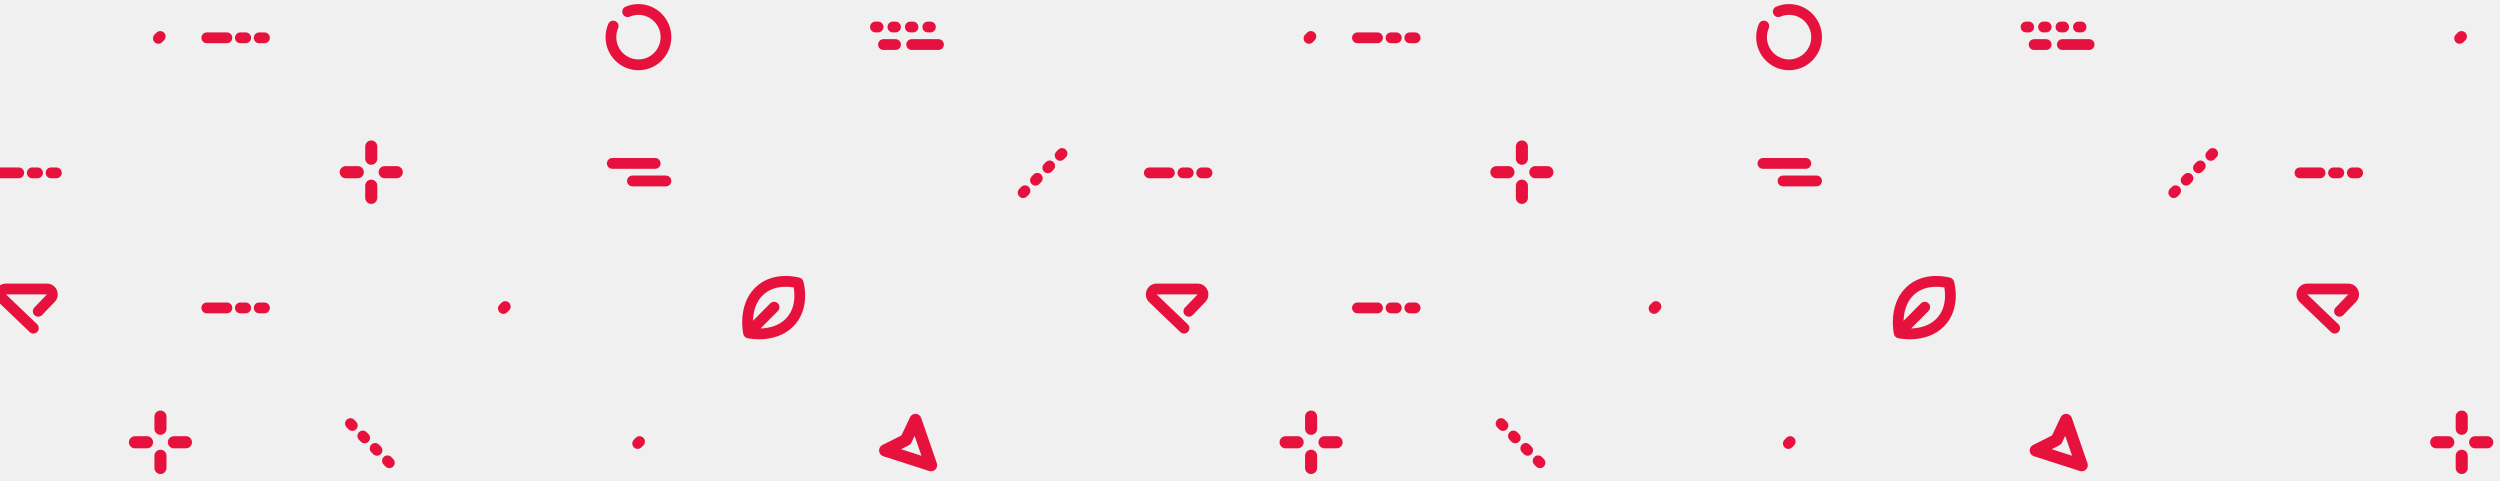
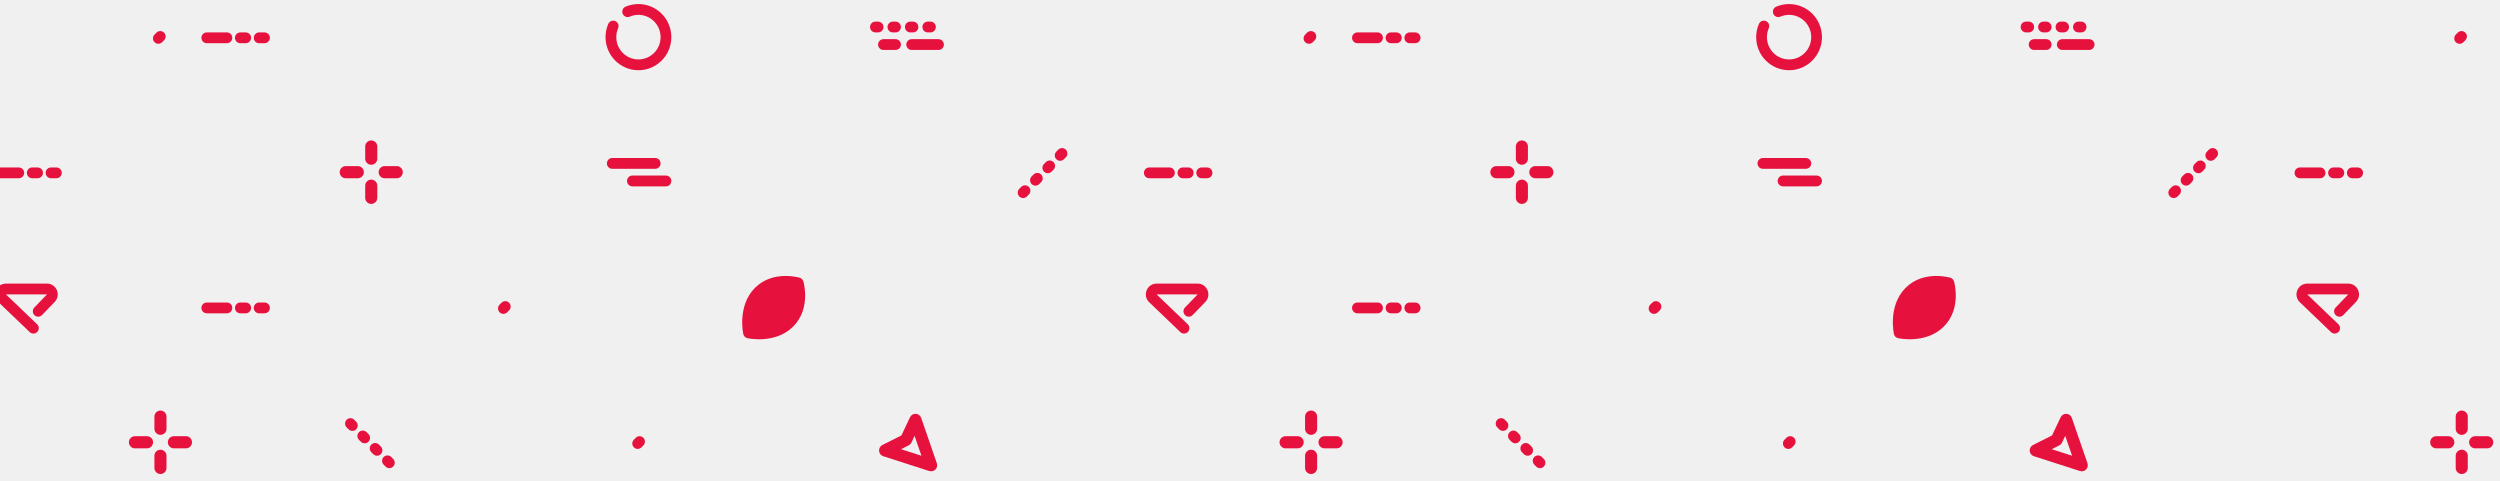
<svg xmlns="http://www.w3.org/2000/svg" width="520" height="100" viewBox="0 0 520 100" fill="none">
  <path d="M510.784 97.331C510.784 98.029 511.347 98.596 512.041 98.596C512.735 98.596 513.298 98.029 513.298 97.331V94.803C513.298 94.105 512.735 93.539 512.041 93.539C511.347 93.539 510.784 94.105 510.784 94.803V97.331Z" fill="#E6123D" />
  <path d="M510.784 89.185C510.784 89.883 511.347 90.449 512.041 90.449C512.735 90.449 513.298 89.883 513.298 89.185V86.657C513.298 85.959 512.735 85.393 512.041 85.393C511.347 85.393 510.784 85.959 510.784 86.657V89.185Z" fill="#E6123D" />
  <path d="M510.505 91.994C510.505 92.692 509.942 93.258 509.248 93.258H506.735C506.041 93.258 505.478 92.692 505.478 91.994C505.478 91.296 506.041 90.73 506.735 90.73H509.248C509.942 90.73 510.505 91.296 510.505 91.994Z" fill="#E6123D" />
  <path d="M517.347 93.258C518.041 93.258 518.604 92.692 518.604 91.994C518.604 91.296 518.041 90.73 517.347 90.73H514.834C514.139 90.73 513.577 91.296 513.577 91.994C513.577 92.692 514.139 93.258 514.834 93.258H517.347Z" fill="#E6123D" />
  <path d="M315.296 41.152C315.296 41.85 315.859 42.416 316.553 42.416C317.247 42.416 317.809 41.85 317.809 41.152V38.623C317.809 37.925 317.247 37.359 316.553 37.359C315.859 37.359 315.296 37.925 315.296 38.623V41.152Z" fill="#E6123D" />
  <path d="M315.296 33.005C315.296 33.704 315.859 34.27 316.553 34.27C317.247 34.27 317.809 33.704 317.809 33.005V30.477C317.809 29.779 317.247 29.213 316.553 29.213C315.859 29.213 315.296 29.779 315.296 30.477V33.005Z" fill="#E6123D" />
  <path d="M315.017 35.815C315.017 36.513 314.454 37.079 313.76 37.079H311.247C310.553 37.079 309.99 36.513 309.99 35.815C309.99 35.116 310.553 34.55 311.247 34.55H313.76C314.454 34.55 315.017 35.116 315.017 35.815Z" fill="#E6123D" />
  <path d="M321.859 37.079C322.553 37.079 323.116 36.513 323.116 35.815C323.116 35.116 322.553 34.55 321.859 34.55H319.345C318.651 34.55 318.089 35.116 318.089 35.815C318.089 36.513 318.651 37.079 319.345 37.079H321.859Z" fill="#E6123D" />
  <path d="M491.515 35.955C491.515 36.576 491.014 37.079 490.397 37.079H489.28C488.663 37.079 488.163 36.576 488.163 35.955C488.163 35.334 488.663 34.831 489.28 34.831H490.397C491.014 34.831 491.515 35.334 491.515 35.955Z" fill="#E6123D" />
  <path d="M487.605 35.955C487.605 36.576 487.105 37.079 486.488 37.079H485.371C484.754 37.079 484.254 36.576 484.254 35.955C484.254 35.334 484.754 34.831 485.371 34.831H486.488C487.105 34.831 487.605 35.334 487.605 35.955Z" fill="#E6123D" />
  <path d="M482.578 37.079C483.195 37.079 483.695 36.576 483.695 35.955C483.695 35.334 483.195 34.831 482.578 34.831H478.389C477.772 34.831 477.272 35.334 477.272 35.955C477.272 36.576 477.772 37.079 478.389 37.079H482.578Z" fill="#E6123D" />
-   <path fill-rule="evenodd" clip-rule="evenodd" d="M486.422 69.034C485.997 69.483 485.29 69.5 484.843 69.072L478.364 62.863C476.905 61.464 477.889 58.989 479.906 58.989H488.438C490.412 58.989 491.416 61.375 490.042 62.8L487.411 65.529C486.982 65.975 486.274 65.986 485.831 65.554C485.389 65.122 485.378 64.41 485.807 63.965L488.438 61.236L479.906 61.236L486.384 67.445C486.831 67.873 486.848 68.584 486.422 69.034Z" fill="#E6123D" />
+   <path fillRule="evenodd" clipRule="evenodd" d="M486.422 69.034C485.997 69.483 485.29 69.5 484.843 69.072L478.364 62.863C476.905 61.464 477.889 58.989 479.906 58.989H488.438C490.412 58.989 491.416 61.375 490.042 62.8L487.411 65.529C486.982 65.975 486.274 65.986 485.831 65.554C485.389 65.122 485.378 64.41 485.807 63.965L488.438 61.236L479.906 61.236L486.384 67.445C486.831 67.873 486.848 68.584 486.422 69.034Z" fill="#E6123D" />
  <path d="M512.787 8.379C513.223 7.94 513.223 7.229 512.787 6.79C512.351 6.351 511.643 6.351 511.207 6.79L510.812 7.187C510.376 7.626 510.376 8.337 510.812 8.776C511.248 9.215 511.956 9.215 512.392 8.776L512.787 8.379Z" fill="#E6123D" />
  <path d="M373.153 92.648C373.589 92.21 373.589 91.498 373.153 91.059C372.716 90.621 372.009 90.621 371.573 91.059L371.178 91.457C370.742 91.895 370.742 92.607 371.178 93.046C371.614 93.484 372.321 93.484 372.758 93.046L373.153 92.648Z" fill="#E6123D" />
  <path d="M295.468 64.045C295.468 64.665 294.968 65.169 294.351 65.169H293.234C292.617 65.169 292.117 64.665 292.117 64.045C292.117 63.424 292.617 62.921 293.234 62.921H294.351C294.968 62.921 295.468 63.424 295.468 64.045Z" fill="#E6123D" />
  <path d="M291.558 64.045C291.558 64.665 291.058 65.169 290.441 65.169H289.324C288.707 65.169 288.207 64.665 288.207 64.045C288.207 63.424 288.707 62.921 289.324 62.921H290.441C291.058 62.921 291.558 63.424 291.558 64.045Z" fill="#E6123D" />
  <path d="M286.531 65.169C287.148 65.169 287.648 64.665 287.648 64.045C287.648 63.424 287.148 62.921 286.531 62.921H282.342C281.725 62.921 281.225 63.424 281.225 64.045C281.225 64.665 281.725 65.169 282.342 65.169H286.531Z" fill="#E6123D" />
  <path d="M295.468 7.865C295.468 8.486 294.968 8.989 294.351 8.989H293.234C292.617 8.989 292.117 8.486 292.117 7.865C292.117 7.245 292.617 6.742 293.234 6.742H294.351C294.968 6.742 295.468 7.245 295.468 7.865Z" fill="#E6123D" />
  <path d="M291.558 7.865C291.558 8.486 291.058 8.989 290.441 8.989H289.324C288.707 8.989 288.207 8.486 288.207 7.865C288.207 7.245 288.707 6.742 289.324 6.742L290.441 6.742C291.058 6.742 291.558 7.245 291.558 7.865Z" fill="#E6123D" />
  <path d="M286.531 8.989C287.148 8.989 287.648 8.486 287.648 7.865C287.648 7.245 287.148 6.742 286.531 6.742L282.342 6.742C281.725 6.742 281.225 7.245 281.225 7.865C281.225 8.486 281.725 8.989 282.342 8.989H286.531Z" fill="#E6123D" />
-   <path fill-rule="evenodd" clip-rule="evenodd" d="M433.907 97.652C433.575 97.995 433.079 98.119 432.625 97.974L423.048 94.895C422.561 94.739 422.217 94.301 422.177 93.788C422.138 93.276 422.411 92.79 422.868 92.56L426.826 90.57L428.615 86.791C428.834 86.329 429.31 86.045 429.819 86.073C430.328 86.101 430.769 86.436 430.937 86.92L434.195 96.355C434.351 96.807 434.24 97.309 433.907 97.652ZM430.996 94.796L429.567 90.66L428.909 92.049C428.789 92.304 428.587 92.511 428.337 92.637L426.754 93.432L430.996 94.796Z" fill="#E6123D" />
+   <path fillRule="evenodd" clipRule="evenodd" d="M433.907 97.652C433.575 97.995 433.079 98.119 432.625 97.974L423.048 94.895C422.561 94.739 422.217 94.301 422.177 93.788C422.138 93.276 422.411 92.79 422.868 92.56L426.826 90.57L428.615 86.791C428.834 86.329 429.31 86.045 429.819 86.073C430.328 86.101 430.769 86.436 430.937 86.92L434.195 96.355C434.351 96.807 434.24 97.309 433.907 97.652ZM430.996 94.796L429.567 90.66L428.909 92.049C428.789 92.304 428.587 92.511 428.337 92.637L426.754 93.432L430.996 94.796Z" fill="#E6123D" />
  <path d="M459.447 31.131C459.883 30.693 460.59 30.693 461.026 31.131C461.463 31.57 461.463 32.282 461.026 32.721L460.631 33.118C460.195 33.557 459.488 33.557 459.052 33.118C458.615 32.679 458.615 31.968 459.052 31.529L459.447 31.131Z" fill="#E6123D" />
  <path d="M456.879 33.714C457.316 33.275 458.023 33.275 458.459 33.714C458.895 34.153 458.895 34.864 458.459 35.303L458.064 35.7C457.628 36.139 456.921 36.139 456.484 35.7C456.048 35.261 456.048 34.55 456.484 34.111L456.879 33.714Z" fill="#E6123D" />
  <path d="M455.892 36.296C455.456 35.857 454.749 35.857 454.312 36.296L453.917 36.693C453.481 37.132 453.481 37.843 453.917 38.282C454.354 38.721 455.061 38.721 455.497 38.282L455.892 37.885C456.328 37.446 456.328 36.735 455.892 36.296Z" fill="#E6123D" />
  <path d="M451.745 38.878C452.181 38.439 452.889 38.439 453.325 38.878C453.761 39.317 453.761 40.028 453.325 40.467L452.93 40.864C452.494 41.303 451.786 41.303 451.35 40.864C450.914 40.425 450.914 39.714 451.35 39.275L451.745 38.878Z" fill="#E6123D" />
  <path d="M370.87 38.764C370.254 38.764 369.753 38.261 369.753 37.64C369.753 37.02 370.254 36.517 370.87 36.517H377.852C378.469 36.517 378.969 37.02 378.969 37.64C378.969 38.261 378.469 38.764 377.852 38.764H370.87Z" fill="#E6123D" />
  <path d="M366.681 35.112C366.065 35.112 365.564 34.609 365.564 33.989C365.564 33.368 366.065 32.865 366.681 32.865H375.618C376.235 32.865 376.735 33.368 376.735 33.989C376.735 34.609 376.235 35.112 375.618 35.112H366.681Z" fill="#E6123D" />
-   <path fill-rule="evenodd" clip-rule="evenodd" d="M404.424 59.79C404.401 59.786 404.378 59.782 404.354 59.778C403.893 59.7 403.248 59.627 402.514 59.647C401.038 59.687 399.305 60.094 397.937 61.47C396.561 62.854 396.081 64.688 395.971 66.275C395.96 66.428 395.953 66.579 395.949 66.725L399.556 63.098C399.992 62.659 400.699 62.659 401.136 63.098C401.572 63.536 401.572 64.248 401.136 64.687L397.529 68.314C397.674 68.31 397.824 68.303 397.977 68.292C399.554 68.182 401.378 67.699 402.754 66.315C404.122 64.939 404.527 63.196 404.566 61.711C404.586 60.973 404.513 60.324 404.436 59.861C404.432 59.837 404.428 59.813 404.424 59.79ZM395.027 69.242L394.785 70.339C394.362 70.244 394.031 69.911 393.937 69.485L395.027 69.242ZM395.027 69.242C394.785 70.339 394.786 70.339 394.786 70.339L394.787 70.339L394.789 70.34L394.795 70.341L394.813 70.345C394.827 70.348 394.847 70.352 394.871 70.356C394.919 70.366 394.987 70.379 395.072 70.393C395.242 70.422 395.482 70.458 395.778 70.49C396.369 70.553 397.193 70.6 398.133 70.534C399.993 70.404 402.428 69.82 404.334 67.904C406.248 65.978 406.751 63.591 406.799 61.771C406.824 60.856 406.735 60.059 406.64 59.489C406.592 59.203 406.542 58.971 406.503 58.807C406.484 58.725 406.467 58.66 406.455 58.613C406.448 58.589 406.443 58.571 406.439 58.556L406.434 58.539L406.432 58.532L406.432 58.53L406.431 58.529C406.431 58.529 406.431 58.528 405.36 58.848L406.431 58.528C406.323 58.164 406.04 57.88 405.678 57.771L405.36 58.848C405.678 57.771 405.678 57.771 405.678 57.771L405.677 57.771L405.674 57.77L405.668 57.768L405.651 57.763C405.637 57.759 405.618 57.754 405.594 57.748C405.548 57.735 405.483 57.718 405.401 57.699C405.238 57.659 405.008 57.609 404.723 57.562C404.157 57.466 403.364 57.376 402.455 57.401C400.645 57.449 398.272 57.955 396.357 59.881C394.452 61.797 393.872 64.246 393.742 66.118C393.677 67.063 393.723 67.892 393.786 68.486C393.818 68.784 393.854 69.026 393.882 69.197C393.897 69.282 393.909 69.35 393.919 69.399C393.924 69.423 393.928 69.443 393.931 69.457L393.934 69.475L393.936 69.481L393.936 69.483L393.937 69.484C393.937 69.484 393.937 69.485 395.027 69.242Z" fill="#E6123D" />
-   <g clip-path="url(#clip0)">
-     <path fill-rule="evenodd" clip-rule="evenodd" d="M433.985 5.618C433.985 6.239 433.485 6.742 432.868 6.742H432.31C431.693 6.742 431.193 6.239 431.193 5.618C431.193 4.997 431.693 4.494 432.31 4.494H432.868C433.485 4.494 433.985 4.997 433.985 5.618Z" fill="#E6123D" />
-     <path fill-rule="evenodd" clip-rule="evenodd" d="M430.355 5.618C430.355 6.239 429.855 6.742 429.238 6.742H428.679C428.062 6.742 427.562 6.239 427.562 5.618C427.562 4.997 428.062 4.494 428.679 4.494H429.238C429.855 4.494 430.355 4.997 430.355 5.618Z" fill="#E6123D" />
-     <path fill-rule="evenodd" clip-rule="evenodd" d="M426.724 5.618C426.724 6.239 426.224 6.742 425.607 6.742H425.049C424.432 6.742 423.932 6.239 423.932 5.618C423.932 4.997 424.432 4.494 425.049 4.494H425.607C426.224 4.494 426.724 4.997 426.724 5.618Z" fill="#E6123D" />
-     <path fill-rule="evenodd" clip-rule="evenodd" d="M423.094 5.618C423.094 6.239 422.594 6.742 421.977 6.742H421.418C420.801 6.742 420.301 6.239 420.301 5.618C420.301 4.997 420.801 4.494 421.418 4.494H421.977C422.594 4.494 423.094 4.997 423.094 5.618Z" fill="#E6123D" />
-     <path fill-rule="evenodd" clip-rule="evenodd" d="M426.724 9.27C426.724 9.89 426.224 10.393 425.607 10.393H423.094C422.477 10.393 421.977 9.89 421.977 9.27C421.977 8.649 422.477 8.146 423.094 8.146H425.607C426.224 8.146 426.724 8.649 426.724 9.27Z" fill="#E6123D" />
-     <path fill-rule="evenodd" clip-rule="evenodd" d="M435.661 9.27C435.661 9.89 435.161 10.393 434.544 10.393H428.958C428.341 10.393 427.841 9.89 427.841 9.27C427.841 8.649 428.341 8.146 428.958 8.146H434.544C435.161 8.146 435.661 8.649 435.661 9.27Z" fill="#E6123D" />
+   <path fillRule="evenodd" clipRule="evenodd" d="M404.424 59.79C404.401 59.786 404.378 59.782 404.354 59.778C403.893 59.7 403.248 59.627 402.514 59.647C401.038 59.687 399.305 60.094 397.937 61.47C396.561 62.854 396.081 64.688 395.971 66.275C395.96 66.428 395.953 66.579 395.949 66.725L399.556 63.098C399.992 62.659 400.699 62.659 401.136 63.098C401.572 63.536 401.572 64.248 401.136 64.687L397.529 68.314C397.674 68.31 397.824 68.303 397.977 68.292C399.554 68.182 401.378 67.699 402.754 66.315C404.122 64.939 404.527 63.196 404.566 61.711C404.586 60.973 404.513 60.324 404.436 59.861C404.432 59.837 404.428 59.813 404.424 59.79ZM395.027 69.242L394.785 70.339C394.362 70.244 394.031 69.911 393.937 69.485L395.027 69.242ZM395.027 69.242C394.785 70.339 394.786 70.339 394.786 70.339L394.787 70.339L394.789 70.34L394.795 70.341L394.813 70.345C394.827 70.348 394.847 70.352 394.871 70.356C394.919 70.366 394.987 70.379 395.072 70.393C395.242 70.422 395.482 70.458 395.778 70.49C396.369 70.553 397.193 70.6 398.133 70.534C399.993 70.404 402.428 69.82 404.334 67.904C406.248 65.978 406.751 63.591 406.799 61.771C406.824 60.856 406.735 60.059 406.64 59.489C406.592 59.203 406.542 58.971 406.503 58.807C406.484 58.725 406.467 58.66 406.455 58.613C406.448 58.589 406.443 58.571 406.439 58.556L406.434 58.539L406.432 58.532L406.432 58.53L406.431 58.529C406.431 58.529 406.431 58.528 405.36 58.848L406.431 58.528C406.323 58.164 406.04 57.88 405.678 57.771L405.36 58.848C405.678 57.771 405.678 57.771 405.678 57.771L405.677 57.771L405.674 57.77L405.668 57.768L405.651 57.763C405.637 57.759 405.618 57.754 405.594 57.748C405.548 57.735 405.483 57.718 405.401 57.699C405.238 57.659 405.008 57.609 404.723 57.562C404.157 57.466 403.364 57.376 402.455 57.401C400.645 57.449 398.272 57.955 396.357 59.881C394.452 61.797 393.872 64.246 393.742 66.118C393.677 67.063 393.723 67.892 393.786 68.486C393.818 68.784 393.854 69.026 393.882 69.197C393.897 69.282 393.909 69.35 393.919 69.399C393.924 69.423 393.928 69.443 393.931 69.457L393.934 69.475L393.936 69.481L393.936 69.483L393.937 69.484C393.937 69.484 393.937 69.485 395.027 69.242Z" fill="#E6123D" />
+   <g clipPath="url(#clip0)">
+     <path fillRule="evenodd" clipRule="evenodd" d="M433.985 5.618C433.985 6.239 433.485 6.742 432.868 6.742H432.31C431.693 6.742 431.193 6.239 431.193 5.618C431.193 4.997 431.693 4.494 432.31 4.494H432.868C433.485 4.494 433.985 4.997 433.985 5.618Z" fill="#E6123D" />
+     <path fillRule="evenodd" clipRule="evenodd" d="M430.355 5.618C430.355 6.239 429.855 6.742 429.238 6.742H428.679C428.062 6.742 427.562 6.239 427.562 5.618C427.562 4.997 428.062 4.494 428.679 4.494H429.238C429.855 4.494 430.355 4.997 430.355 5.618Z" fill="#E6123D" />
+     <path fillRule="evenodd" clipRule="evenodd" d="M426.724 5.618C426.724 6.239 426.224 6.742 425.607 6.742H425.049C424.432 6.742 423.932 6.239 423.932 5.618C423.932 4.997 424.432 4.494 425.049 4.494H425.607C426.224 4.494 426.724 4.997 426.724 5.618Z" fill="#E6123D" />
+     <path fillRule="evenodd" clipRule="evenodd" d="M423.094 5.618C423.094 6.239 422.594 6.742 421.977 6.742H421.418C420.801 6.742 420.301 6.239 420.301 5.618C420.301 4.997 420.801 4.494 421.418 4.494H421.977C422.594 4.494 423.094 4.997 423.094 5.618Z" fill="#E6123D" />
+     <path fillRule="evenodd" clipRule="evenodd" d="M426.724 9.27C426.724 9.89 426.224 10.393 425.607 10.393H423.094C422.477 10.393 421.977 9.89 421.977 9.27C421.977 8.649 422.477 8.146 423.094 8.146H425.607C426.224 8.146 426.724 8.649 426.724 9.27Z" fill="#E6123D" />
+     <path fillRule="evenodd" clipRule="evenodd" d="M435.661 9.27C435.661 9.89 435.161 10.393 434.544 10.393H428.958C428.341 10.393 427.841 9.89 427.841 9.27C427.841 8.649 428.341 8.146 428.958 8.146H434.544C435.161 8.146 435.661 8.649 435.661 9.27Z" fill="#E6123D" />
  </g>
  <path d="M313.014 87.311C312.578 86.873 311.87 86.873 311.434 87.311C310.998 87.75 310.998 88.462 311.434 88.9L311.829 89.298C312.265 89.736 312.973 89.736 313.409 89.298C313.845 88.859 313.845 88.147 313.409 87.709L313.014 87.311Z" fill="#E6123D" />
  <path d="M315.581 89.894C315.145 89.455 314.438 89.455 314.001 89.894C313.565 90.332 313.565 91.044 314.001 91.483L314.396 91.88C314.832 92.319 315.54 92.319 315.976 91.88C316.412 91.441 316.412 90.73 315.976 90.291L315.581 89.894Z" fill="#E6123D" />
  <path d="M316.568 92.476C317.005 92.037 317.712 92.037 318.148 92.476L318.543 92.873C318.979 93.312 318.979 94.023 318.543 94.462C318.107 94.901 317.4 94.901 316.963 94.462L316.568 94.065C316.132 93.626 316.132 92.914 316.568 92.476Z" fill="#E6123D" />
  <path d="M320.715 95.058C320.279 94.619 319.572 94.619 319.136 95.058C318.699 95.496 318.699 96.208 319.136 96.647L319.531 97.044C319.967 97.483 320.674 97.483 321.11 97.044C321.547 96.605 321.547 95.894 321.11 95.455L320.715 95.058Z" fill="#E6123D" />
  <path d="M345.226 64.559C345.662 64.12 345.662 63.408 345.226 62.97C344.789 62.531 344.082 62.531 343.646 62.97L343.251 63.367C342.815 63.806 342.815 64.517 343.251 64.956C343.687 65.395 344.394 65.395 344.831 64.956L345.226 64.559Z" fill="#E6123D" />
-   <g clip-path="url(#clip1)">
-     <path fill-rule="evenodd" clip-rule="evenodd" d="M372.127 12.36C374.672 12.36 376.735 10.284 376.735 7.725C376.735 5.165 374.672 3.09 372.127 3.09C371.483 3.09 370.872 3.222 370.319 3.46C369.751 3.704 369.095 3.439 368.852 2.869C368.61 2.298 368.873 1.638 369.441 1.394C370.267 1.039 371.176 0.843 372.127 0.843C375.906 0.843 378.969 3.924 378.969 7.725C378.969 11.526 375.906 14.607 372.127 14.607C368.348 14.607 365.285 11.526 365.285 7.725C365.285 6.748 365.488 5.816 365.855 4.972C366.102 4.403 366.76 4.143 367.326 4.392C367.891 4.64 368.149 5.303 367.902 5.871C367.656 6.437 367.519 7.064 367.519 7.725C367.519 10.284 369.582 12.36 372.127 12.36Z" fill="#E6123D" />
+   <g clipPath="url(#clip1)">
+     <path fillRule="evenodd" clipRule="evenodd" d="M372.127 12.36C374.672 12.36 376.735 10.284 376.735 7.725C376.735 5.165 374.672 3.09 372.127 3.09C371.483 3.09 370.872 3.222 370.319 3.46C369.751 3.704 369.095 3.439 368.852 2.869C368.61 2.298 368.873 1.638 369.441 1.394C370.267 1.039 371.176 0.843 372.127 0.843C375.906 0.843 378.969 3.924 378.969 7.725C378.969 11.526 375.906 14.607 372.127 14.607C368.348 14.607 365.285 11.526 365.285 7.725C365.285 6.748 365.488 5.816 365.855 4.972C366.102 4.403 366.76 4.143 367.326 4.392C367.891 4.64 368.149 5.303 367.902 5.871C367.656 6.437 367.519 7.064 367.519 7.725C367.519 10.284 369.582 12.36 372.127 12.36Z" fill="#E6123D" />
  </g>
  <path d="M271.451 97.331C271.451 98.029 272.013 98.596 272.707 98.596C273.402 98.596 273.964 98.029 273.964 97.331V94.803C273.964 94.105 273.402 93.539 272.707 93.539C272.013 93.539 271.451 94.105 271.451 94.803V97.331Z" fill="#E6123D" />
  <path d="M271.451 89.185C271.451 89.883 272.013 90.449 272.707 90.449C273.402 90.449 273.964 89.883 273.964 89.185V86.657C273.964 85.959 273.402 85.393 272.707 85.393C272.013 85.393 271.451 85.959 271.451 86.657V89.185Z" fill="#E6123D" />
  <path d="M271.172 91.994C271.172 92.692 270.609 93.258 269.915 93.258H267.401C266.707 93.258 266.145 92.692 266.145 91.994C266.145 91.296 266.707 90.73 267.401 90.73H269.915C270.609 90.73 271.172 91.296 271.172 91.994Z" fill="#E6123D" />
  <path d="M278.014 93.258C278.708 93.258 279.27 92.692 279.27 91.994C279.27 91.296 278.708 90.73 278.014 90.73H275.5C274.806 90.73 274.243 91.296 274.243 91.994C274.243 92.692 274.806 93.258 275.5 93.258H278.014Z" fill="#E6123D" />
  <path d="M75.963 41.152C75.963 41.85 76.525 42.416 77.219 42.416C77.913 42.416 78.476 41.85 78.476 41.152V38.623C78.476 37.925 77.913 37.359 77.219 37.359C76.525 37.359 75.963 37.925 75.963 38.623V41.152Z" fill="#E6123D" />
  <path d="M75.963 33.005C75.963 33.704 76.525 34.27 77.219 34.27C77.913 34.27 78.476 33.704 78.476 33.005V30.477C78.476 29.779 77.913 29.213 77.219 29.213C76.525 29.213 75.963 29.779 75.963 30.477V33.005Z" fill="#E6123D" />
  <path d="M75.683 35.815C75.683 36.513 75.121 37.079 74.427 37.079H71.913C71.219 37.079 70.657 36.513 70.657 35.815C70.657 35.116 71.219 34.55 71.913 34.55H74.427C75.121 34.55 75.683 35.116 75.683 35.815Z" fill="#E6123D" />
  <path d="M82.525 37.079C83.219 37.079 83.782 36.513 83.782 35.815C83.782 35.116 83.219 34.55 82.525 34.55H80.012C79.318 34.55 78.755 35.116 78.755 35.815C78.755 36.513 79.318 37.079 80.012 37.079H82.525Z" fill="#E6123D" />
-   <g clip-path="url(#clip2)">
+   <g clipPath="url(#clip2)">
    <path d="M252.181 35.955C252.181 36.576 251.681 37.079 251.064 37.079H249.947C249.33 37.079 248.83 36.576 248.83 35.955C248.83 35.334 249.33 34.831 249.947 34.831H251.064C251.681 34.831 252.181 35.334 252.181 35.955Z" fill="#E6123D" />
    <path d="M248.271 35.955C248.271 36.576 247.771 37.079 247.154 37.079H246.037C245.42 37.079 244.92 36.576 244.92 35.955C244.92 35.334 245.42 34.831 246.037 34.831H247.154C247.771 34.831 248.271 35.334 248.271 35.955Z" fill="#E6123D" />
    <path d="M243.245 37.079C243.862 37.079 244.362 36.576 244.362 35.955C244.362 35.334 243.862 34.831 243.245 34.831H239.056C238.439 34.831 237.939 35.334 237.939 35.955C237.939 36.576 238.439 37.079 239.056 37.079H243.245Z" fill="#E6123D" />
  </g>
-   <path fill-rule="evenodd" clip-rule="evenodd" d="M247.089 69.034C246.663 69.483 245.956 69.5 245.51 69.072L239.031 62.863C237.571 61.464 238.556 58.989 240.572 58.989H249.105C251.079 58.989 252.083 61.375 250.709 62.8L248.078 65.529C247.648 65.975 246.941 65.986 246.498 65.554C246.055 65.122 246.044 64.41 246.474 63.965L249.105 61.236L240.572 61.236L247.051 67.445C247.497 67.873 247.514 68.584 247.089 69.034Z" fill="#E6123D" />
+   <path fillRule="evenodd" clipRule="evenodd" d="M247.089 69.034C246.663 69.483 245.956 69.5 245.51 69.072L239.031 62.863C237.571 61.464 238.556 58.989 240.572 58.989H249.105C251.079 58.989 252.083 61.375 250.709 62.8L248.078 65.529C247.648 65.975 246.941 65.986 246.498 65.554C246.055 65.122 246.044 64.41 246.474 63.965L249.105 61.236L240.572 61.236L247.051 67.445C247.497 67.873 247.514 68.584 247.089 69.034Z" fill="#E6123D" />
  <path d="M273.454 8.379C273.89 7.94 273.89 7.229 273.454 6.79C273.017 6.351 272.31 6.351 271.874 6.79L271.479 7.187C271.043 7.626 271.043 8.337 271.479 8.776C271.915 9.215 272.622 9.215 273.059 8.776L273.454 8.379Z" fill="#E6123D" />
  <path d="M133.819 92.648C134.255 92.21 134.255 91.498 133.819 91.059C133.383 90.621 132.676 90.621 132.239 91.059L131.844 91.457C131.408 91.895 131.408 92.607 131.844 93.046C132.281 93.484 132.988 93.484 133.424 93.046L133.819 92.648Z" fill="#E6123D" />
-   <g clip-path="url(#clip3)">
+   <g clipPath="url(#clip3)">
    <path d="M56.135 64.045C56.135 64.665 55.635 65.169 55.017 65.169H53.901C53.283 65.169 52.783 64.665 52.783 64.045C52.783 63.424 53.283 62.921 53.901 62.921H55.017C55.635 62.921 56.135 63.424 56.135 64.045Z" fill="#E6123D" />
    <path d="M52.225 64.045C52.225 64.665 51.725 65.169 51.108 65.169H49.991C49.374 65.169 48.874 64.665 48.874 64.045C48.874 63.424 49.374 62.921 49.991 62.921H51.108C51.725 62.921 52.225 63.424 52.225 64.045Z" fill="#E6123D" />
    <path d="M47.198 65.169C47.815 65.169 48.315 64.665 48.315 64.045C48.315 63.424 47.815 62.921 47.198 62.921H43.009C42.392 62.921 41.892 63.424 41.892 64.045C41.892 64.665 42.392 65.169 43.009 65.169H47.198Z" fill="#E6123D" />
  </g>
-   <g clip-path="url(#clip4)">
+   <g clipPath="url(#clip4)">
    <path d="M56.135 7.865C56.135 8.486 55.635 8.989 55.017 8.989H53.901C53.283 8.989 52.783 8.486 52.783 7.865C52.783 7.245 53.283 6.742 53.901 6.742H55.017C55.635 6.742 56.135 7.245 56.135 7.865Z" fill="#E6123D" />
    <path d="M52.225 7.865C52.225 8.486 51.725 8.989 51.108 8.989H49.991C49.374 8.989 48.874 8.486 48.874 7.865C48.874 7.245 49.374 6.742 49.991 6.742L51.108 6.742C51.725 6.742 52.225 7.245 52.225 7.865Z" fill="#E6123D" />
    <path d="M47.198 8.989C47.815 8.989 48.315 8.486 48.315 7.865C48.315 7.245 47.815 6.742 47.198 6.742L43.009 6.742C42.392 6.742 41.892 7.245 41.892 7.865C41.892 8.486 42.392 8.989 43.009 8.989H47.198Z" fill="#E6123D" />
  </g>
-   <path fill-rule="evenodd" clip-rule="evenodd" d="M194.574 97.652C194.242 97.995 193.745 98.119 193.292 97.974L183.714 94.895C183.228 94.739 182.883 94.301 182.844 93.788C182.805 93.276 183.078 92.79 183.535 92.56L187.493 90.57L189.281 86.791C189.501 86.329 189.976 86.045 190.485 86.073C190.994 86.101 191.436 86.436 191.603 86.92L194.862 96.355C195.018 96.807 194.906 97.309 194.574 97.652ZM191.662 94.796L190.234 90.66L189.576 92.049C189.456 92.304 189.254 92.511 189.003 92.637L187.421 93.432L191.662 94.796Z" fill="#E6123D" />
+   <path fillRule="evenodd" clipRule="evenodd" d="M194.574 97.652C194.242 97.995 193.745 98.119 193.292 97.974L183.714 94.895C183.228 94.739 182.883 94.301 182.844 93.788C182.805 93.276 183.078 92.79 183.535 92.56L187.493 90.57L189.281 86.791C189.501 86.329 189.976 86.045 190.485 86.073C190.994 86.101 191.436 86.436 191.603 86.92L194.862 96.355C195.018 96.807 194.906 97.309 194.574 97.652ZM191.662 94.796L190.234 90.66L189.576 92.049C189.456 92.304 189.254 92.511 189.003 92.637L187.421 93.432L191.662 94.796Z" fill="#E6123D" />
  <path d="M220.113 31.131C220.549 30.693 221.257 30.693 221.693 31.131C222.129 31.57 222.129 32.282 221.693 32.721L221.298 33.118C220.862 33.557 220.155 33.557 219.718 33.118C219.282 32.679 219.282 31.968 219.718 31.529L220.113 31.131Z" fill="#E6123D" />
  <path d="M217.546 33.714C217.982 33.275 218.69 33.275 219.126 33.714C219.562 34.153 219.562 34.864 219.126 35.303L218.731 35.7C218.295 36.139 217.587 36.139 217.151 35.7C216.715 35.261 216.715 34.55 217.151 34.111L217.546 33.714Z" fill="#E6123D" />
  <path d="M216.559 36.296C216.122 35.857 215.415 35.857 214.979 36.296L214.584 36.693C214.148 37.132 214.148 37.843 214.584 38.282C215.02 38.721 215.728 38.721 216.164 38.282L216.559 37.885C216.995 37.446 216.995 36.735 216.559 36.296Z" fill="#E6123D" />
  <path d="M212.412 38.878C212.848 38.439 213.555 38.439 213.992 38.878C214.428 39.317 214.428 40.028 213.992 40.467L213.597 40.864C213.16 41.303 212.453 41.303 212.017 40.864C211.581 40.425 211.581 39.714 212.017 39.275L212.412 38.878Z" fill="#E6123D" />
  <path d="M131.537 38.764C130.92 38.764 130.42 38.261 130.42 37.64C130.42 37.02 130.92 36.517 131.537 36.517H138.519C139.136 36.517 139.636 37.02 139.636 37.64C139.636 38.261 139.136 38.764 138.519 38.764H131.537Z" fill="#E6123D" />
  <path d="M127.348 35.112C126.731 35.112 126.231 34.609 126.231 33.989C126.231 33.368 126.731 32.865 127.348 32.865H136.285C136.902 32.865 137.402 33.368 137.402 33.989C137.402 34.609 136.902 35.112 136.285 35.112H127.348Z" fill="#E6123D" />
-   <path fill-rule="evenodd" clip-rule="evenodd" d="M165.091 59.79C165.068 59.786 165.044 59.782 165.02 59.778C164.56 59.7 163.915 59.627 163.181 59.647C161.705 59.687 159.972 60.094 158.604 61.47C157.227 62.854 156.748 64.688 156.638 66.275C156.627 66.428 156.62 66.579 156.616 66.725L160.222 63.098C160.659 62.659 161.366 62.659 161.802 63.098C162.238 63.536 162.238 64.248 161.802 64.687L158.196 68.314C158.341 68.31 158.491 68.303 158.644 68.292C160.221 68.182 162.044 67.699 163.421 66.315C164.788 64.939 165.193 63.196 165.233 61.711C165.252 60.973 165.18 60.324 165.103 59.861C165.099 59.837 165.095 59.813 165.091 59.79ZM155.694 69.242L155.452 70.339C155.028 70.244 154.697 69.911 154.603 69.485L155.694 69.242ZM155.694 69.242C155.452 70.339 155.453 70.339 155.453 70.339L155.454 70.339L155.456 70.34L155.462 70.341L155.48 70.345C155.494 70.348 155.514 70.352 155.538 70.356C155.586 70.366 155.654 70.379 155.739 70.393C155.908 70.422 156.149 70.458 156.445 70.49C157.036 70.553 157.86 70.6 158.799 70.534C160.66 70.404 163.095 69.82 165 67.904C166.915 65.978 167.418 63.591 167.466 61.771C167.49 60.856 167.401 60.059 167.306 59.489C167.259 59.203 167.209 58.971 167.17 58.807C167.151 58.725 167.134 58.66 167.121 58.613C167.115 58.589 167.11 58.571 167.106 58.556L167.101 58.539L167.099 58.532L167.098 58.53L167.098 58.529C167.098 58.529 167.098 58.528 166.027 58.848L167.098 58.528C166.99 58.164 166.707 57.88 166.345 57.771L166.027 58.848C166.345 57.771 166.344 57.771 166.344 57.771L166.343 57.771L166.341 57.77L166.335 57.768L166.317 57.763C166.303 57.759 166.284 57.754 166.261 57.748C166.214 57.735 166.149 57.718 166.068 57.699C165.905 57.659 165.674 57.609 165.39 57.562C164.823 57.466 164.031 57.376 163.121 57.401C161.312 57.449 158.938 57.955 157.024 59.881C155.119 61.797 154.539 64.246 154.409 66.118C154.343 67.063 154.39 67.892 154.453 68.486C154.484 68.784 154.52 69.026 154.549 69.197C154.563 69.282 154.576 69.35 154.586 69.399C154.59 69.423 154.594 69.443 154.597 69.457L154.601 69.475L154.602 69.481L154.603 69.483L154.603 69.484C154.603 69.484 154.603 69.485 155.694 69.242Z" fill="#E6123D" />
-   <g clip-path="url(#clip5)">
-     <path fill-rule="evenodd" clip-rule="evenodd" d="M194.652 5.618C194.652 6.239 194.152 6.742 193.535 6.742H192.976C192.359 6.742 191.859 6.239 191.859 5.618C191.859 4.997 192.359 4.494 192.976 4.494H193.535C194.152 4.494 194.652 4.997 194.652 5.618Z" fill="#E6123D" />
-     <path fill-rule="evenodd" clip-rule="evenodd" d="M191.021 5.618C191.021 6.239 190.521 6.742 189.904 6.742H189.346C188.729 6.742 188.229 6.239 188.229 5.618C188.229 4.997 188.729 4.494 189.346 4.494H189.904C190.521 4.494 191.021 4.997 191.021 5.618Z" fill="#E6123D" />
-     <path fill-rule="evenodd" clip-rule="evenodd" d="M187.391 5.618C187.391 6.239 186.891 6.742 186.274 6.742H185.715C185.098 6.742 184.598 6.239 184.598 5.618C184.598 4.997 185.098 4.494 185.715 4.494H186.274C186.891 4.494 187.391 4.997 187.391 5.618Z" fill="#E6123D" />
-     <path fill-rule="evenodd" clip-rule="evenodd" d="M183.76 5.618C183.76 6.239 183.26 6.742 182.643 6.742H182.085C181.468 6.742 180.968 6.239 180.968 5.618C180.968 4.997 181.468 4.494 182.085 4.494H182.643C183.26 4.494 183.76 4.997 183.76 5.618Z" fill="#E6123D" />
-     <path fill-rule="evenodd" clip-rule="evenodd" d="M187.391 9.27C187.391 9.89 186.891 10.393 186.274 10.393H183.76C183.143 10.393 182.643 9.89 182.643 9.27C182.643 8.649 183.143 8.146 183.76 8.146H186.274C186.891 8.146 187.391 8.649 187.391 9.27Z" fill="#E6123D" />
-     <path fill-rule="evenodd" clip-rule="evenodd" d="M196.327 9.27C196.327 9.89 195.827 10.393 195.21 10.393H189.625C189.008 10.393 188.508 9.89 188.508 9.27C188.508 8.649 189.008 8.146 189.625 8.146H195.21C195.827 8.146 196.327 8.649 196.327 9.27Z" fill="#E6123D" />
+   <path fillRule="evenodd" clipRule="evenodd" d="M165.091 59.79C165.068 59.786 165.044 59.782 165.02 59.778C164.56 59.7 163.915 59.627 163.181 59.647C161.705 59.687 159.972 60.094 158.604 61.47C157.227 62.854 156.748 64.688 156.638 66.275C156.627 66.428 156.62 66.579 156.616 66.725L160.222 63.098C160.659 62.659 161.366 62.659 161.802 63.098C162.238 63.536 162.238 64.248 161.802 64.687L158.196 68.314C158.341 68.31 158.491 68.303 158.644 68.292C160.221 68.182 162.044 67.699 163.421 66.315C164.788 64.939 165.193 63.196 165.233 61.711C165.252 60.973 165.18 60.324 165.103 59.861C165.099 59.837 165.095 59.813 165.091 59.79ZM155.694 69.242L155.452 70.339C155.028 70.244 154.697 69.911 154.603 69.485L155.694 69.242ZM155.694 69.242C155.452 70.339 155.453 70.339 155.453 70.339L155.454 70.339L155.456 70.34L155.462 70.341L155.48 70.345C155.494 70.348 155.514 70.352 155.538 70.356C155.586 70.366 155.654 70.379 155.739 70.393C155.908 70.422 156.149 70.458 156.445 70.49C157.036 70.553 157.86 70.6 158.799 70.534C160.66 70.404 163.095 69.82 165 67.904C166.915 65.978 167.418 63.591 167.466 61.771C167.49 60.856 167.401 60.059 167.306 59.489C167.259 59.203 167.209 58.971 167.17 58.807C167.151 58.725 167.134 58.66 167.121 58.613C167.115 58.589 167.11 58.571 167.106 58.556L167.101 58.539L167.099 58.532L167.098 58.53L167.098 58.529C167.098 58.529 167.098 58.528 166.027 58.848L167.098 58.528C166.99 58.164 166.707 57.88 166.345 57.771L166.027 58.848C166.345 57.771 166.344 57.771 166.344 57.771L166.343 57.771L166.341 57.77L166.335 57.768L166.317 57.763C166.303 57.759 166.284 57.754 166.261 57.748C166.214 57.735 166.149 57.718 166.068 57.699C165.905 57.659 165.674 57.609 165.39 57.562C164.823 57.466 164.031 57.376 163.121 57.401C161.312 57.449 158.938 57.955 157.024 59.881C155.119 61.797 154.539 64.246 154.409 66.118C154.343 67.063 154.39 67.892 154.453 68.486C154.484 68.784 154.52 69.026 154.549 69.197C154.563 69.282 154.576 69.35 154.586 69.399C154.59 69.423 154.594 69.443 154.597 69.457L154.601 69.475L154.602 69.481L154.603 69.483L154.603 69.484C154.603 69.484 154.603 69.485 155.694 69.242Z" fill="#E6123D" />
+   <g clipPath="url(#clip5)">
+     <path fillRule="evenodd" clipRule="evenodd" d="M194.652 5.618C194.652 6.239 194.152 6.742 193.535 6.742H192.976C192.359 6.742 191.859 6.239 191.859 5.618C191.859 4.997 192.359 4.494 192.976 4.494H193.535C194.152 4.494 194.652 4.997 194.652 5.618Z" fill="#E6123D" />
+     <path fillRule="evenodd" clipRule="evenodd" d="M191.021 5.618C191.021 6.239 190.521 6.742 189.904 6.742H189.346C188.729 6.742 188.229 6.239 188.229 5.618C188.229 4.997 188.729 4.494 189.346 4.494H189.904C190.521 4.494 191.021 4.997 191.021 5.618Z" fill="#E6123D" />
+     <path fillRule="evenodd" clipRule="evenodd" d="M187.391 5.618C187.391 6.239 186.891 6.742 186.274 6.742H185.715C185.098 6.742 184.598 6.239 184.598 5.618C184.598 4.997 185.098 4.494 185.715 4.494H186.274C186.891 4.494 187.391 4.997 187.391 5.618Z" fill="#E6123D" />
+     <path fillRule="evenodd" clipRule="evenodd" d="M183.76 5.618C183.76 6.239 183.26 6.742 182.643 6.742H182.085C181.468 6.742 180.968 6.239 180.968 5.618C180.968 4.997 181.468 4.494 182.085 4.494H182.643C183.26 4.494 183.76 4.997 183.76 5.618Z" fill="#E6123D" />
+     <path fillRule="evenodd" clipRule="evenodd" d="M187.391 9.27C187.391 9.89 186.891 10.393 186.274 10.393H183.76C183.143 10.393 182.643 9.89 182.643 9.27C182.643 8.649 183.143 8.146 183.76 8.146H186.274C186.891 8.146 187.391 8.649 187.391 9.27Z" fill="#E6123D" />
+     <path fillRule="evenodd" clipRule="evenodd" d="M196.327 9.27C196.327 9.89 195.827 10.393 195.21 10.393H189.625C189.008 10.393 188.508 9.89 188.508 9.27C188.508 8.649 189.008 8.146 189.625 8.146H195.21C195.827 8.146 196.327 8.649 196.327 9.27Z" fill="#E6123D" />
  </g>
  <path d="M73.681 87.311C73.244 86.873 72.537 86.873 72.101 87.311C71.665 87.75 71.665 88.462 72.101 88.9L72.496 89.298C72.932 89.736 73.639 89.736 74.076 89.298C74.512 88.859 74.512 88.147 74.076 87.709L73.681 87.311Z" fill="#E6123D" />
  <path d="M76.248 89.894C75.811 89.455 75.104 89.455 74.668 89.894C74.232 90.332 74.232 91.044 74.668 91.483L75.063 91.88C75.499 92.319 76.206 92.319 76.643 91.88C77.079 91.441 77.079 90.73 76.643 90.291L76.248 89.894Z" fill="#E6123D" />
  <path d="M77.235 92.476C77.671 92.037 78.379 92.037 78.815 92.476L79.21 92.873C79.646 93.312 79.646 94.023 79.21 94.462C78.774 94.901 78.066 94.901 77.63 94.462L77.235 94.065C76.799 93.626 76.799 92.914 77.235 92.476Z" fill="#E6123D" />
  <path d="M81.382 95.058C80.946 94.619 80.239 94.619 79.802 95.058C79.366 95.496 79.366 96.208 79.802 96.647L80.197 97.044C80.633 97.483 81.341 97.483 81.777 97.044C82.213 96.605 82.213 95.894 81.777 95.455L81.382 95.058Z" fill="#E6123D" />
  <path d="M105.892 64.559C106.329 64.12 106.329 63.408 105.892 62.97C105.456 62.531 104.749 62.531 104.313 62.97L103.918 63.367C103.481 63.806 103.481 64.517 103.918 64.956C104.354 65.395 105.061 65.395 105.497 64.956L105.892 64.559Z" fill="#E6123D" />
-   <g clip-path="url(#clip6)">
-     <path fill-rule="evenodd" clip-rule="evenodd" d="M132.794 12.36C135.339 12.36 137.402 10.284 137.402 7.725C137.402 5.165 135.339 3.09 132.794 3.09C132.15 3.09 131.539 3.222 130.985 3.46C130.418 3.704 129.762 3.439 129.519 2.869C129.277 2.298 129.54 1.638 130.107 1.394C130.934 1.039 131.842 0.843 132.794 0.843C136.573 0.843 139.636 3.924 139.636 7.725C139.636 11.526 136.573 14.607 132.794 14.607C129.015 14.607 125.952 11.526 125.952 7.725C125.952 6.748 126.155 5.816 126.522 4.972C126.769 4.403 127.427 4.143 127.992 4.392C128.558 4.64 128.816 5.303 128.569 5.871C128.323 6.437 128.186 7.064 128.186 7.725C128.186 10.284 130.249 12.36 132.794 12.36Z" fill="#E6123D" />
+   <g clipPath="url(#clip6)">
+     <path fillRule="evenodd" clipRule="evenodd" d="M132.794 12.36C135.339 12.36 137.402 10.284 137.402 7.725C137.402 5.165 135.339 3.09 132.794 3.09C132.15 3.09 131.539 3.222 130.985 3.46C130.418 3.704 129.762 3.439 129.519 2.869C129.277 2.298 129.54 1.638 130.107 1.394C130.934 1.039 131.842 0.843 132.794 0.843C136.573 0.843 139.636 3.924 139.636 7.725C139.636 11.526 136.573 14.607 132.794 14.607C129.015 14.607 125.952 11.526 125.952 7.725C125.952 6.748 126.155 5.816 126.522 4.972C126.769 4.403 127.427 4.143 127.992 4.392C128.558 4.64 128.816 5.303 128.569 5.871C128.323 6.437 128.186 7.064 128.186 7.725C128.186 10.284 130.249 12.36 132.794 12.36Z" fill="#E6123D" />
  </g>
  <path d="M32.117 97.331C32.117 98.029 32.68 98.596 33.374 98.596C34.068 98.596 34.631 98.029 34.631 97.331V94.803C34.631 94.105 34.068 93.539 33.374 93.539C32.68 93.539 32.117 94.105 32.117 94.803V97.331Z" fill="#E6123D" />
  <path d="M32.117 89.185C32.117 89.883 32.68 90.449 33.374 90.449C34.068 90.449 34.631 89.883 34.631 89.185V86.657C34.631 85.959 34.068 85.393 33.374 85.393C32.68 85.393 32.117 85.959 32.117 86.657V89.185Z" fill="#E6123D" />
  <path d="M31.838 91.994C31.838 92.692 31.276 93.258 30.581 93.258H28.068C27.374 93.258 26.811 92.692 26.811 91.994C26.811 91.296 27.374 90.73 28.068 90.73H30.581C31.276 90.73 31.838 91.296 31.838 91.994Z" fill="#E6123D" />
  <path d="M38.68 93.258C39.374 93.258 39.937 92.692 39.937 91.994C39.937 91.296 39.374 90.73 38.68 90.73H36.167C35.473 90.73 34.91 91.296 34.91 91.994C34.91 92.692 35.473 93.258 36.167 93.258H38.68Z" fill="#E6123D" />
-   <g clip-path="url(#clip7)">
+   <g clipPath="url(#clip7)">
    <path d="M12.848 35.955C12.848 36.576 12.348 37.079 11.731 37.079H10.614C9.997 37.079 9.497 36.576 9.497 35.955C9.497 35.334 9.997 34.831 10.614 34.831H11.731C12.348 34.831 12.848 35.334 12.848 35.955Z" fill="#E6123D" />
    <path d="M8.938 35.955C8.938 36.576 8.438 37.079 7.821 37.079H6.704C6.087 37.079 5.587 36.576 5.587 35.955C5.587 35.334 6.087 34.831 6.704 34.831H7.821C8.438 34.831 8.938 35.334 8.938 35.955Z" fill="#E6123D" />
    <path d="M3.911 37.079C4.528 37.079 5.028 36.576 5.028 35.955C5.028 35.334 4.528 34.831 3.911 34.831H-0.278C-0.895 34.831 -1.395 35.334 -1.395 35.955C-1.395 36.576 -0.895 37.079 -0.278 37.079H3.911Z" fill="#E6123D" />
  </g>
-   <path fill-rule="evenodd" clip-rule="evenodd" d="M7.756 69.034C7.33 69.483 6.623 69.5 6.176 69.072L-0.302 62.863C-1.762 61.464 -0.778 58.989 1.239 58.989H9.772C11.745 58.989 12.749 61.375 11.375 62.8L8.744 65.529C8.315 65.975 7.608 65.986 7.165 65.554C6.722 65.122 6.711 64.41 7.141 63.965L9.772 61.236L1.239 61.236L7.717 67.445C8.164 67.873 8.181 68.584 7.756 69.034Z" fill="#E6123D" />
+   <path fillRule="evenodd" clipRule="evenodd" d="M7.756 69.034C7.33 69.483 6.623 69.5 6.176 69.072L-0.302 62.863C-1.762 61.464 -0.778 58.989 1.239 58.989H9.772C11.745 58.989 12.749 61.375 11.375 62.8L8.744 65.529C8.315 65.975 7.608 65.986 7.165 65.554C6.722 65.122 6.711 64.41 7.141 63.965L9.772 61.236L1.239 61.236L7.717 67.445C8.164 67.873 8.181 68.584 7.756 69.034Z" fill="#E6123D" />
  <path d="M34.12 8.379C34.556 7.94 34.556 7.229 34.12 6.79C33.684 6.351 32.977 6.351 32.541 6.79L32.145 7.187C31.709 7.626 31.709 8.337 32.145 8.776C32.582 9.215 33.289 9.215 33.725 8.776L34.12 8.379Z" fill="#E6123D" />
  <defs>
    <clipPath id="clip0">
      <rect width="15.639" height="15.73" fill="white" transform="translate(435.94 15.7303) rotate(-180)" />
    </clipPath>
    <clipPath id="clip1">
      <rect width="15.639" height="15.73" fill="white" transform="translate(380.086 15.7303) rotate(-180)" />
    </clipPath>
    <clipPath id="clip2">
      <rect width="15.639" height="15.73" fill="white" transform="translate(253.019 43.8202) rotate(-180)" />
    </clipPath>
    <clipPath id="clip3">
      <rect width="15.639" height="15.73" fill="white" transform="translate(56.9724 71.9102) rotate(-180)" />
    </clipPath>
    <clipPath id="clip4">
      <rect width="15.639" height="15.73" fill="white" transform="translate(56.9724 15.7303) rotate(-180)" />
    </clipPath>
    <clipPath id="clip5">
      <rect width="15.639" height="15.73" fill="white" transform="translate(196.607 15.7303) rotate(-180)" />
    </clipPath>
    <clipPath id="clip6">
      <rect width="15.639" height="15.73" fill="white" transform="translate(140.753 15.7303) rotate(-180)" />
    </clipPath>
    <clipPath id="clip7">
      <rect width="15.639" height="15.73" fill="white" transform="translate(13.6857 43.8202) rotate(-180)" />
    </clipPath>
  </defs>
</svg>
